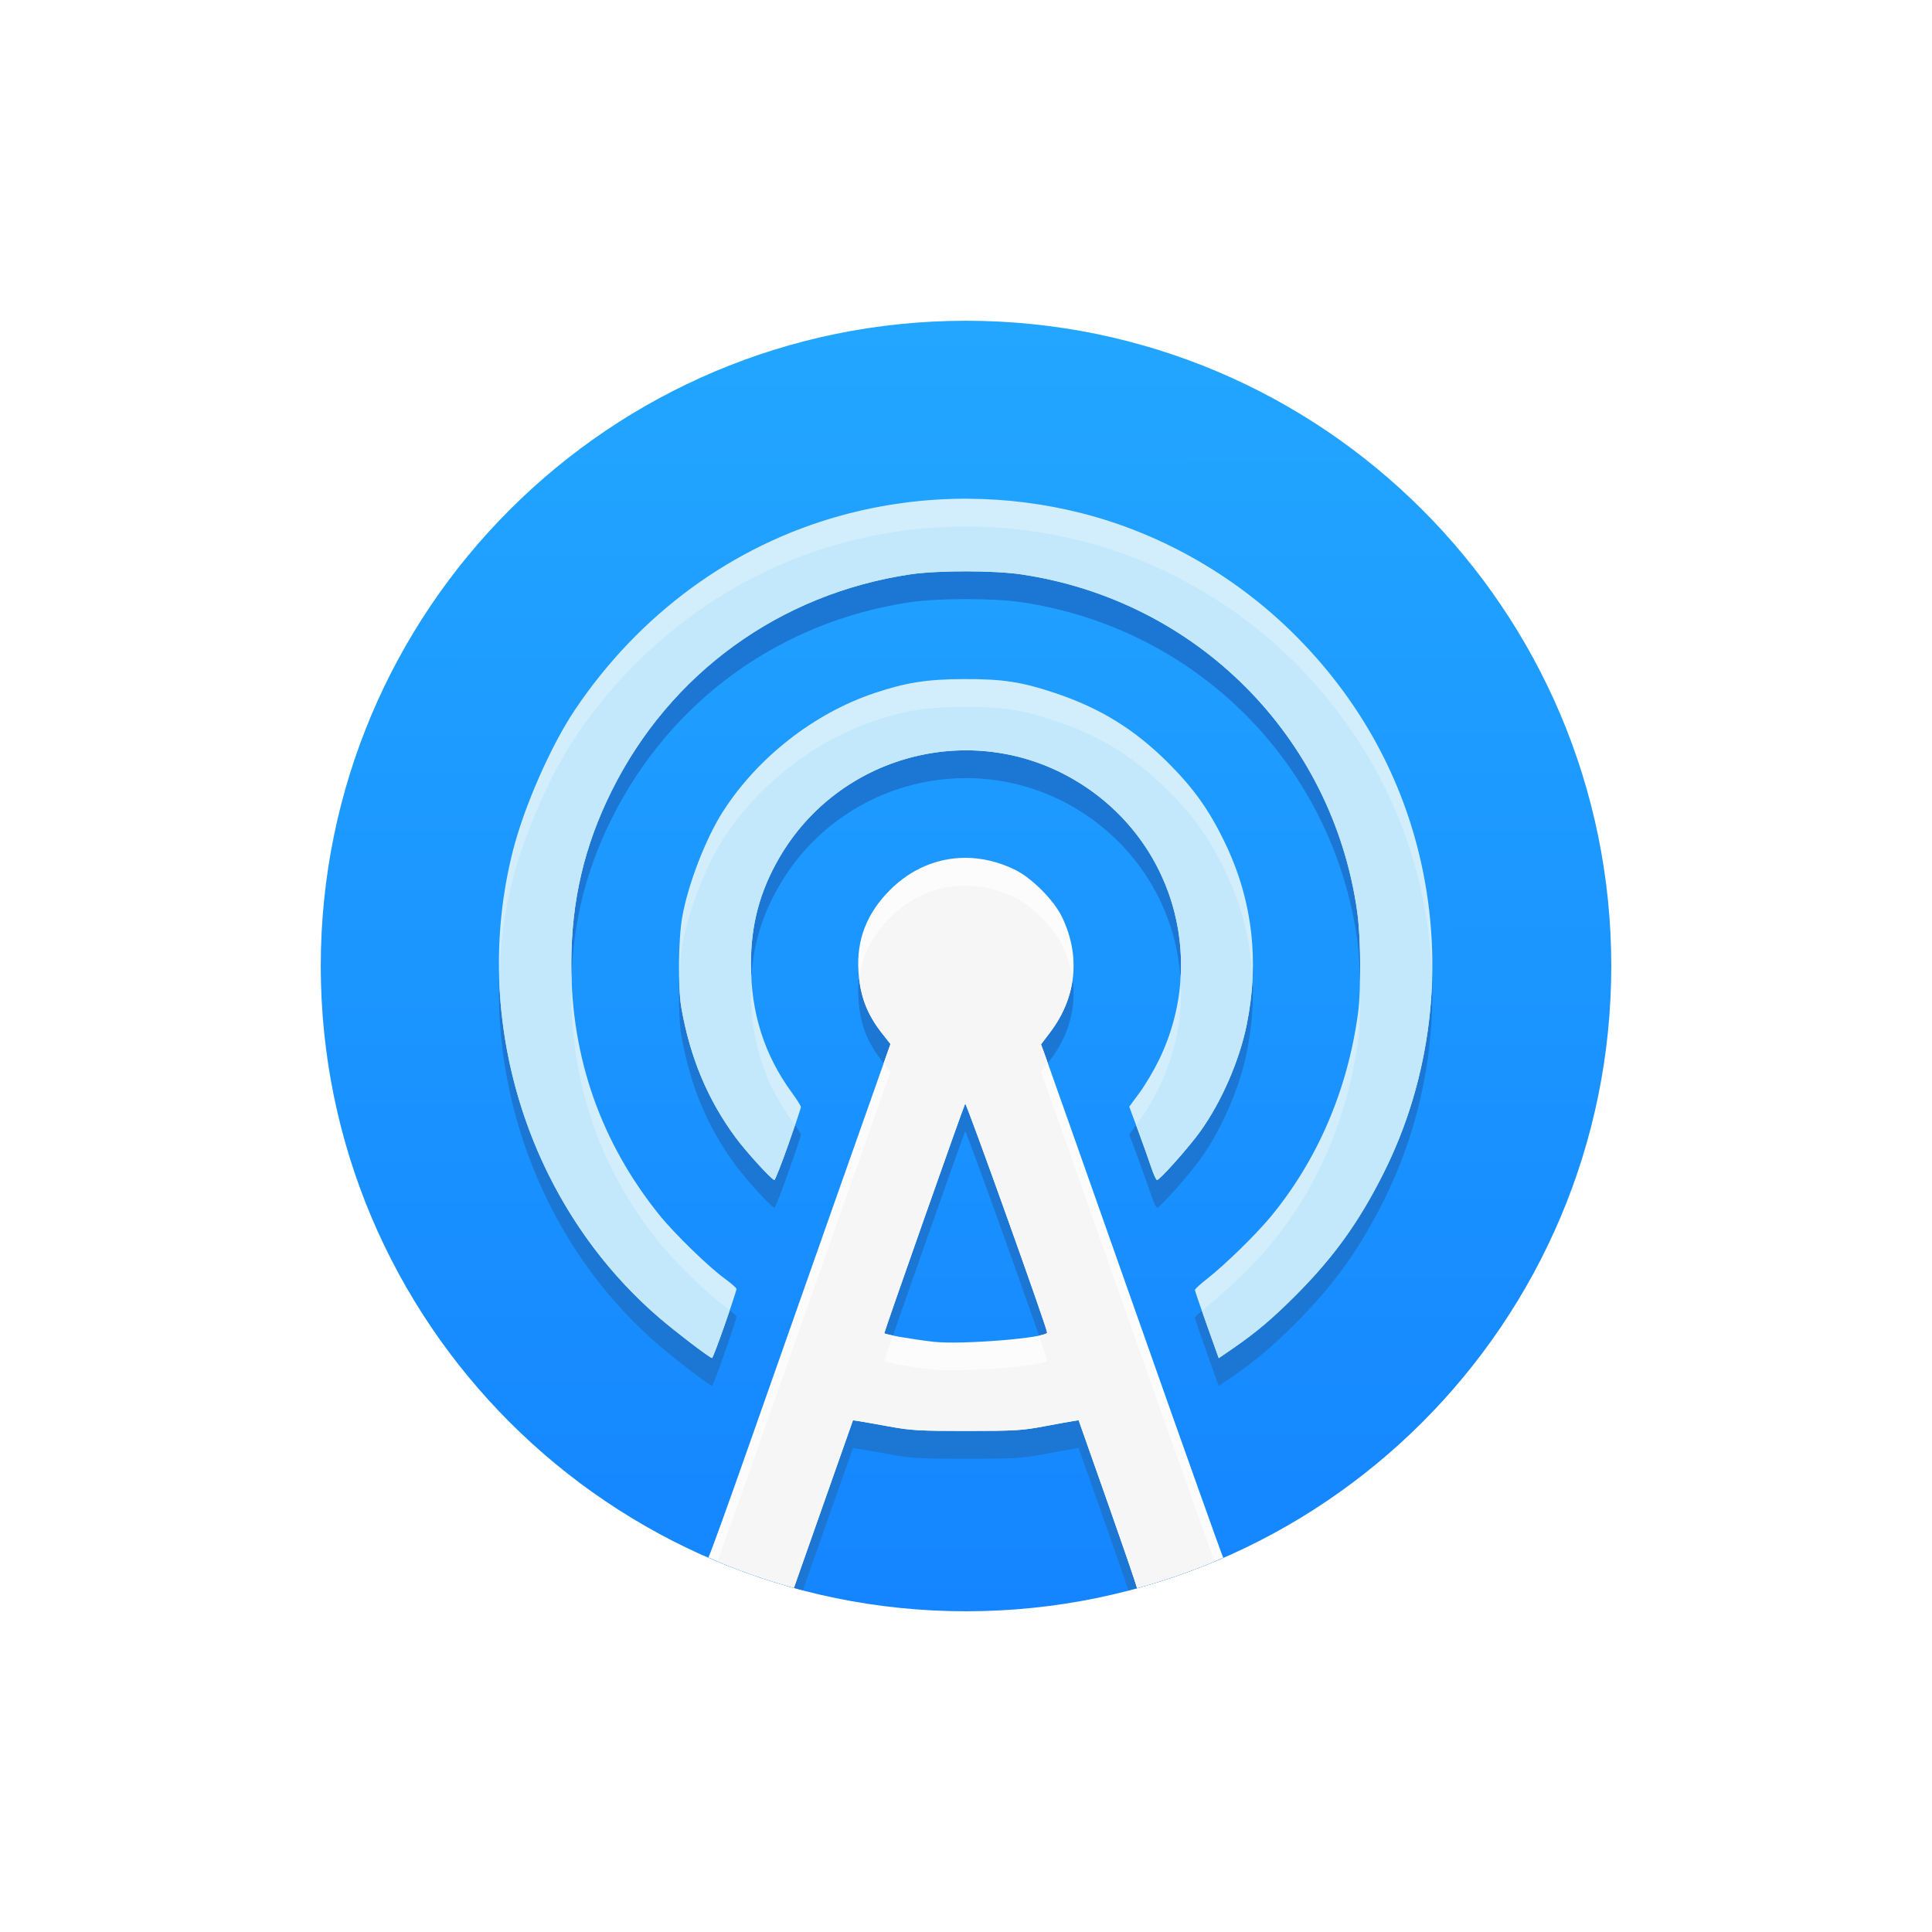
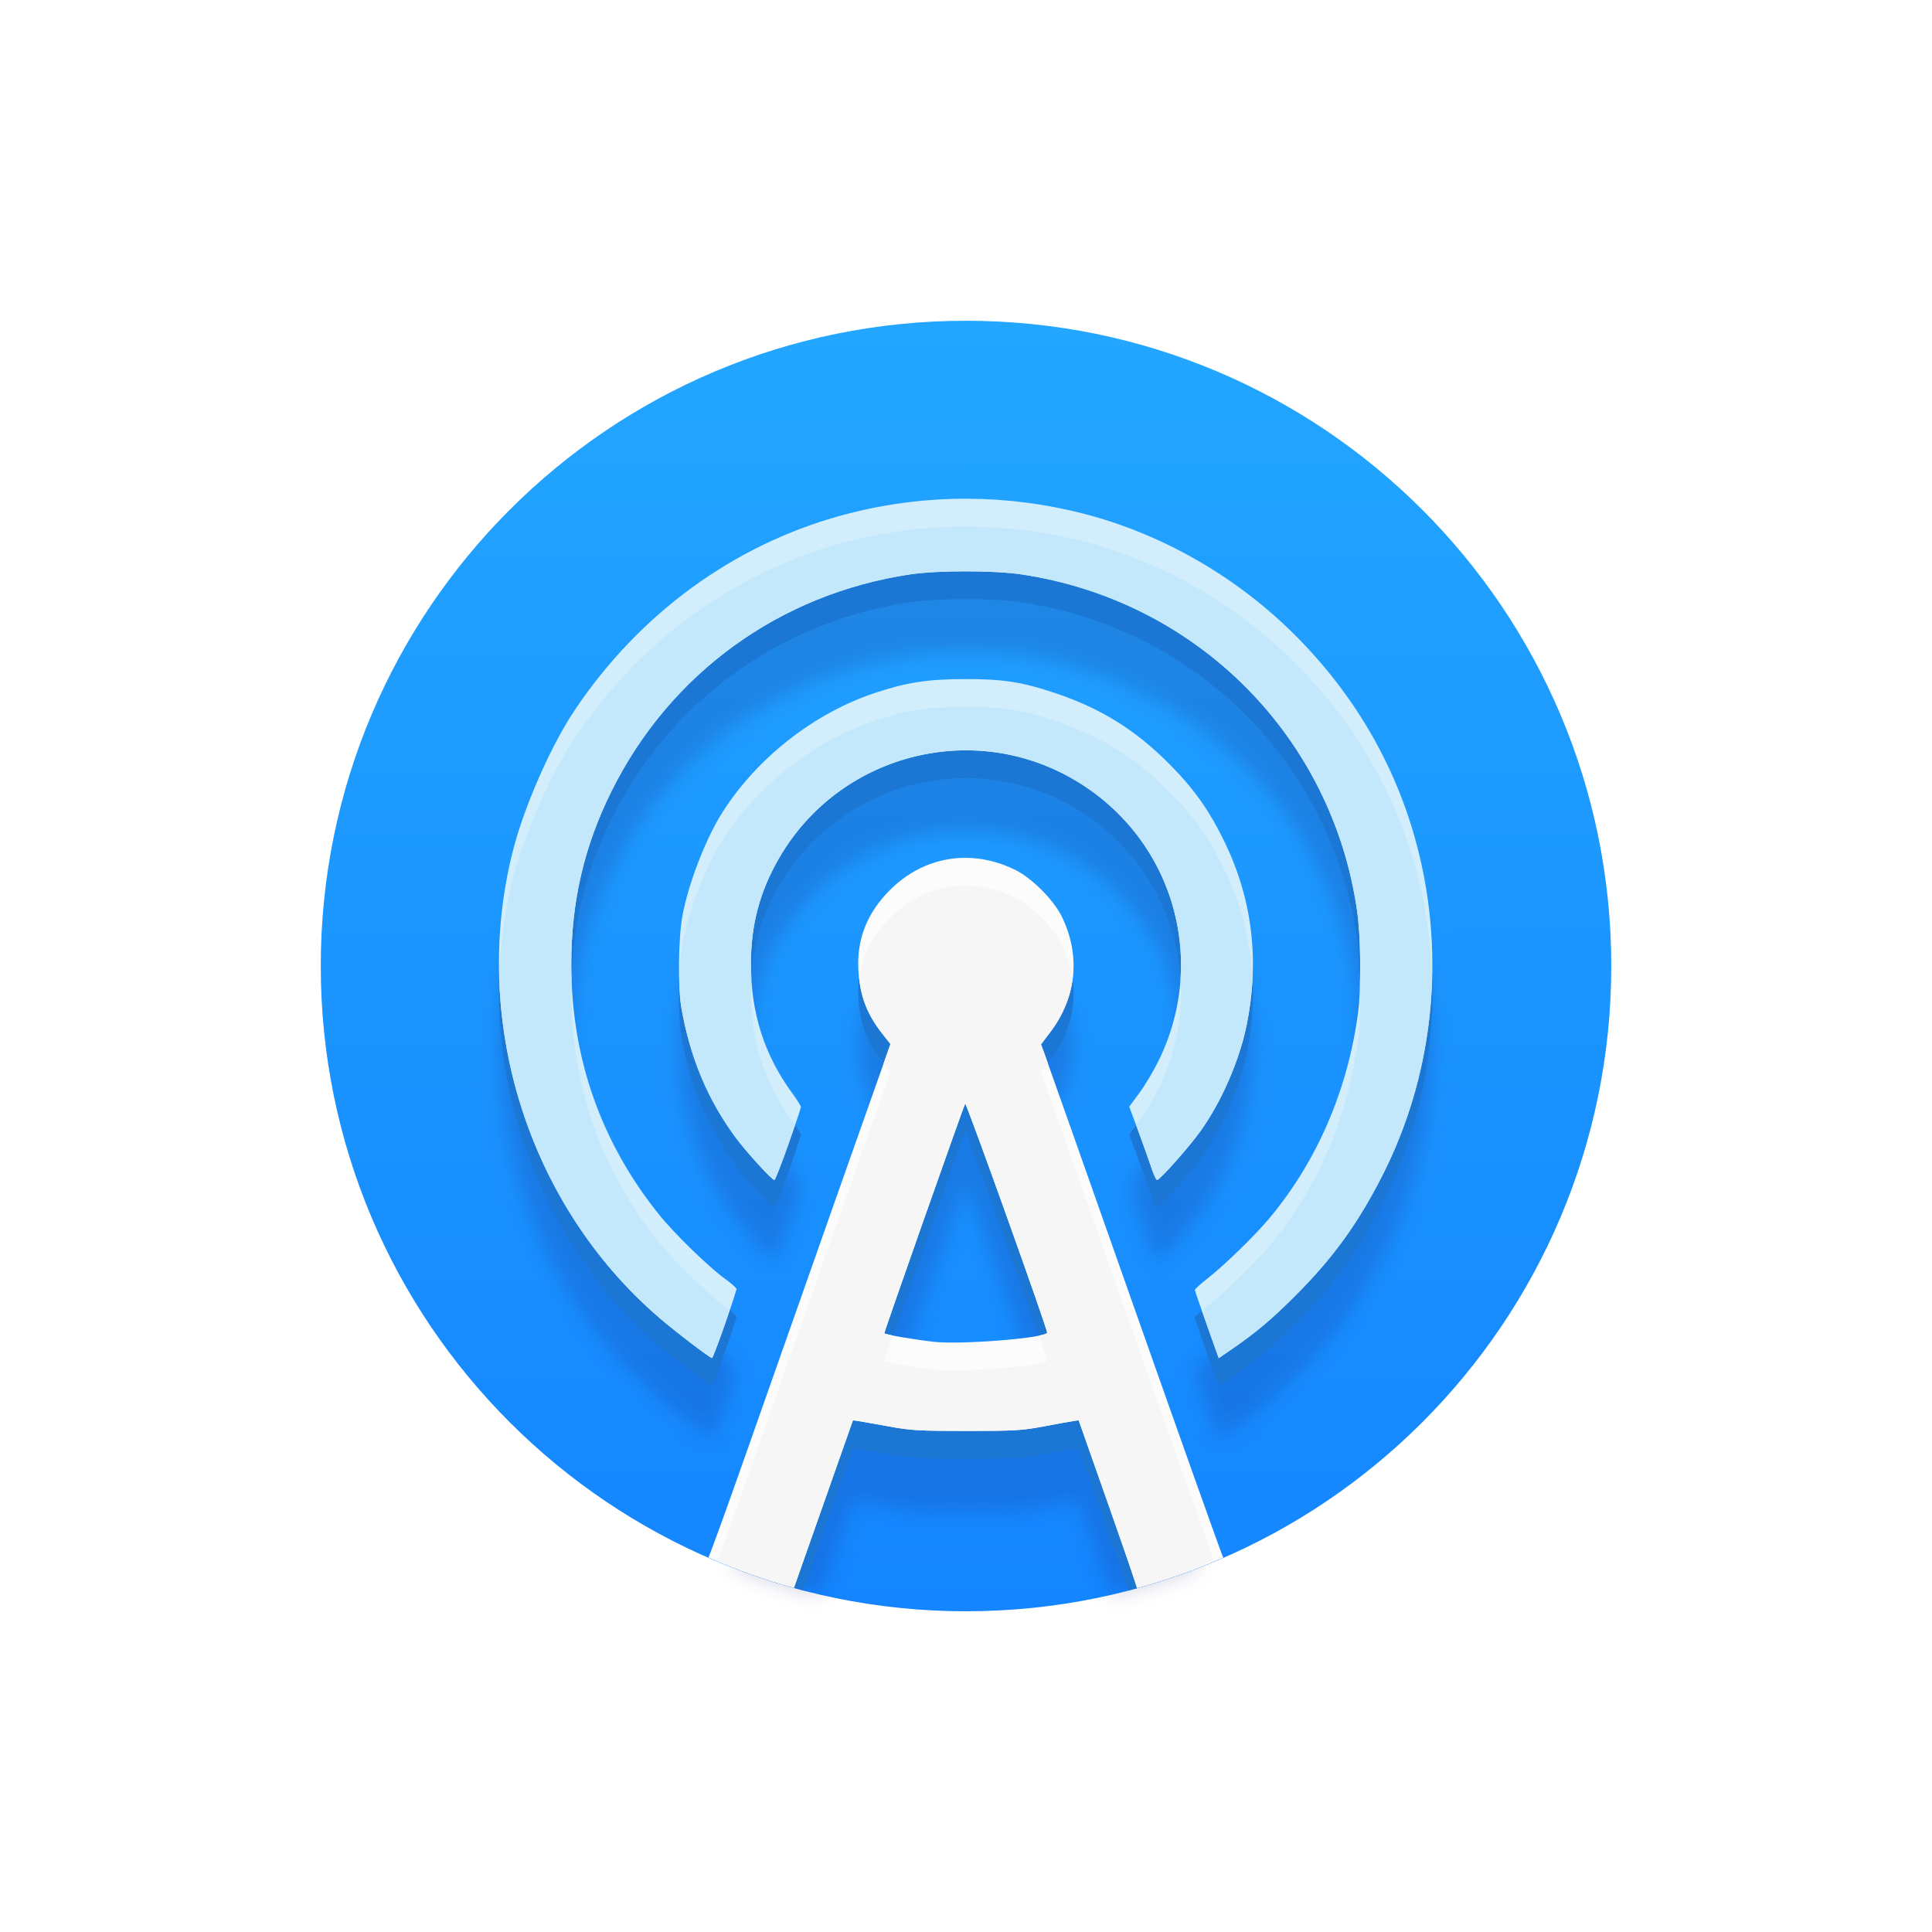
<svg xmlns="http://www.w3.org/2000/svg" width="1024" height="1024" version="1.1" viewBox="0 0 1024 1024">
  <defs>
    <linearGradient id="linearGradient868" x1="519.48" x2="519.95" y1="173.14" y2="852.63" gradientUnits="userSpaceOnUse">
      <stop stop-color="#22a6ff" offset="0" />
      <stop stop-color="#1485ff" offset="1" />
    </linearGradient>
+     <filter id="filter888" color-interpolation-filters="sRGB">
+       <feGaussianBlur result="blur" stdDeviation="5 5" />
+     </filter>
+     <filter id="filter892" color-interpolation-filters="sRGB">
+       <feGaussianBlur result="blur" stdDeviation="5 5" />
+     </filter>
  </defs>
  <circle cx="512.01" cy="512.01" r="342" fill="url(#linearGradient868)" />
-   <path d="m513.46 279.05c-22.846-0.144-45.696 2.852-67.926 8.982-56.998 15.715-106.74 52.094-140.91 103.06-12.581 18.762-26.745 50.943-32.711 74.316-22.905 89.742 7.898 188.06 77.672 247.91 8.798 7.548 26.622 21.134 27.806 21.197 0.313 0.016 3.37-7.991 6.794-17.795 3.424-9.804 6.204-18.277 6.178-18.83-0.028-0.552-2.855-3.038-6.285-5.523-8.484-6.146-26.673-23.849-34.568-33.642-30.974-38.423-46.746-83.345-46.714-133.06 0.021-33.251 6.8-62.358 21.34-91.637 31.003-62.434 89.115-104.58 158.41-114.89 14.416-2.143 44.272-2.131 58.785 0.024 92.845 13.787 164.72 85.839 177.96 178.38 2.013 14.073 2.247 41.005 0.471 54.23-5.479 40.791-21.701 78.38-46.803 108.46-7.721 9.251-23.765 24.884-32.866 32.024-3.727 2.924-6.775 5.687-6.775 6.14 0 0.453 2.844 8.779 6.319 18.504l6.319 17.684 7.483-5.145c12.255-8.423 20.875-15.704 33.128-27.975 20.292-20.324 33.622-38.843 46.714-64.897 25.283-50.327 32.372-109.18 19.868-164.94-9.989-44.545-31.866-84.556-64.526-118.03-31.592-32.375-72.055-55.86-115.1-66.816-19.727-5.02-39.884-7.592-60.04-7.718zm-2.629 95.593c-19.297 0.062-30.581 1.826-47.229 7.386-32.077 10.71-62.072 34.155-80.468 62.889-9.05 14.138-18.403 38.337-21.503 55.634-2.109 11.772-2.385 37.529-0.516 48.203 4.652 26.57 13.976 48.851 28.877 69.009 5.609 7.587 19.126 22.378 20.45 22.378 0.412 0 3.745-8.473 7.408-18.83 3.663-10.356 6.657-19.291 6.653-19.855-3e-3 -0.564-2.195-4.03-4.871-7.702-14.564-19.984-21.614-42.179-21.629-68.095-0.012-20.827 4.74-38.589 15.082-56.375 31.572-54.29 101.2-72.984 155.47-41.737 52.379 30.153 72.139 94.382 45.785 148.83-2.673 5.523-7.325 13.385-10.337 17.471l-5.478 7.43 4.689 12.655c2.579 6.96 5.696 15.706 6.93 19.434 1.234 3.728 2.629 6.778 3.099 6.778 1.484 0 16.986-17.423 23.042-25.898 11.196-15.667 20.697-37.555 24.504-56.451 6.829-33.889 3.002-66.096-11.421-96.144-8.316-17.325-16.512-28.899-30.082-42.473-17.843-17.849-36.087-29.12-60.161-37.165-17.656-5.901-27.718-7.436-48.291-7.37z" fill="#1c76d3" />
-   <path d="m513.46 264.33c-22.846-0.144-45.696 2.852-67.926 8.982-56.998 15.715-106.74 52.094-140.91 103.06-12.581 18.762-26.745 50.943-32.711 74.316-22.905 89.742 7.898 188.06 77.672 247.91 8.798 7.548 26.622 21.134 27.806 21.197 0.313 0.016 3.37-7.991 6.794-17.795 3.424-9.804 6.204-18.277 6.178-18.83-0.028-0.552-2.855-3.038-6.285-5.523-8.484-6.146-26.673-23.849-34.568-33.642-30.974-38.423-46.746-83.345-46.714-133.06 0.021-33.251 6.8-62.358 21.34-91.637 31.003-62.434 89.115-104.58 158.41-114.89 14.416-2.143 44.272-2.131 58.785 0.025 92.845 13.787 164.72 85.839 177.96 178.38 2.013 14.073 2.247 41.005 0.471 54.23-5.479 40.791-21.701 78.38-46.803 108.46-7.721 9.251-23.765 24.884-32.866 32.024-3.727 2.924-6.775 5.687-6.775 6.14 0 0.453 2.844 8.779 6.319 18.504l6.319 17.684 7.483-5.145c12.255-8.423 20.875-15.704 33.128-27.975 20.292-20.324 33.622-38.843 46.714-64.897 25.283-50.327 32.372-109.18 19.868-164.94-9.989-44.545-31.866-84.556-64.526-118.03-31.592-32.375-72.055-55.86-115.1-66.816-19.727-5.02-39.884-7.592-60.04-7.718zm-2.629 95.593c-19.297 0.062-30.581 1.826-47.229 7.386-32.077 10.71-62.072 34.155-80.468 62.889-9.05 14.138-18.403 38.337-21.503 55.634-2.109 11.772-2.385 37.529-0.516 48.203 4.652 26.57 13.976 48.851 28.877 69.009 5.609 7.587 19.126 22.378 20.45 22.378 0.412 0 3.745-8.473 7.408-18.83 3.663-10.356 6.657-19.291 6.653-19.855-3e-3 -0.564-2.195-4.03-4.871-7.702-14.564-19.984-21.614-42.179-21.629-68.095-0.012-20.827 4.74-38.589 15.082-56.375 31.572-54.29 101.2-72.984 155.47-41.737 52.379 30.153 72.139 94.382 45.785 148.83-2.673 5.523-7.325 13.385-10.337 17.471l-5.478 7.43 4.689 12.655c2.579 6.96 5.696 15.706 6.93 19.434 1.234 3.728 2.629 6.778 3.099 6.778 1.484 0 16.986-17.423 23.042-25.898 11.196-15.667 20.697-37.555 24.504-56.451 6.829-33.889 3.002-66.096-11.421-96.144-8.316-17.325-16.512-28.899-30.082-42.473-17.843-17.849-36.087-29.12-60.161-37.165-17.656-5.901-27.718-7.436-48.291-7.37z" fill="#d2eefc" />
-   <path d="m513.46 279.05c-22.846-0.144-45.696 2.852-67.93 8.982-56.998 15.715-106.74 52.094-140.91 103.06-12.581 18.762-26.741 50.939-32.707 74.312-4.444 17.413-6.84 35.149-7.348 52.866 2.113 68.526 32.539 135.3 85.023 180.32 8.798 7.548 26.619 21.14 27.804 21.202 0.313 0.016 3.366-7.996 6.79-17.8 1-2.862 1.726-5.049 2.562-7.521-0.865-0.697-1.629-1.356-2.664-2.106-8.484-6.146-26.675-23.849-34.57-33.643-30.974-38.423-46.742-83.345-46.71-133.06 1e-3 -2.125 0.108-4.187 0.165-6.279-0.101-2.802-0.167-5.614-0.165-8.448 0.021-33.251 6.796-62.362 21.336-91.637 31.003-62.434 89.119-104.58 158.41-114.89 14.416-2.143 44.276-2.124 58.789 0.031 92.845 13.787 164.72 85.831 177.96 178.37 1.35 9.439 1.821 24.5 1.501 37.494 0.273 11.678-2e-3 23.811-1.029 31.458-5.479 40.791-21.705 78.384-46.807 108.46-7.721 9.251-23.764 24.883-32.865 32.024-1.184 0.929-2.07 1.711-3.041 2.538 0.848 2.427 1.578 4.56 2.586 7.379l6.318 17.69 7.481-5.147c12.255-8.423 20.879-15.705 33.132-27.976 20.292-20.324 33.621-38.841 46.71-64.897 15.919-31.687 24.608-66.764 25.753-102.31-0.427-16.043-2.341-32.104-5.886-47.913-9.989-44.545-31.867-84.56-64.526-118.03-31.592-32.375-72.055-55.86-115.1-66.812-19.727-5.02-39.882-7.59-60.04-7.717zm-2.625 95.593c-19.297 0.062-30.588 1.827-47.237 7.387-32.077 10.71-62.068 34.157-80.464 62.893-9.05 14.138-18.401 38.333-21.501 55.63-0.878 4.897-1.359 12.324-1.58 19.969 0.177 5.319 0.484 10.22 1.061 13.517 4.652 26.57 13.979 48.851 28.88 69.005 5.609 7.587 19.124 22.374 20.448 22.374 0.412 0 3.748-8.473 7.411-18.829 1.381-3.906 2.478-7.127 3.544-10.255-0.595-0.871-1.081-1.634-1.768-2.578-14.564-19.984-21.612-42.179-21.627-68.095-2e-3 -2.686 0.085-5.323 0.244-7.914-0.113-2.253-0.242-4.502-0.244-6.814-0.012-20.827 4.739-38.585 15.08-56.371 31.572-54.29 101.2-72.98 155.48-41.737 38.961 22.429 59.851 63.714 57.163 105.8 1.274 19.22-2.334 39.056-11.379 57.747-2.673 5.523-7.321 13.391-10.334 17.478l-1.847 2.507 1.053 2.853c2.579 6.96 5.697 15.706 6.931 19.434 1.234 3.728 2.626 6.782 3.096 6.782 1.484 0 16.986-17.427 23.042-25.902 11.196-15.667 20.704-37.553 24.511-56.447 1.667-8.271 2.683-16.439 3.081-24.503-0.942-19.695-5.763-38.705-14.507-56.918-8.316-17.325-16.513-28.901-30.083-42.477-17.843-17.849-36.084-29.118-60.157-37.163-17.656-5.901-27.715-7.437-48.291-7.371z" fill="#c3e8fb" />
-   <path d="m511.53 469.4c-14.584 0.016-28.608 5.822-39.843 17.061-12.334 12.338-17.811 26.524-16.684 43.197 0.894 13.212 4.564 22.738 12.739 33.085l4.22 5.344-3.057 8.652c-1.681 4.76-14.309 40.514-28.063 79.45-13.754 38.94-34.007 96.438-45.008 127.77-6.388 18.198-11.785 33.226-15.591 43.608a342 342 0 0 0 45.29 15.293l0.063-0.173c2.759-7.85 9.849-27.977 15.756-44.73l10.735-30.46 3.033 0.448c1.668 0.248 8.908 1.52 16.086 2.829 11.722 2.138 15.909 2.386 41.157 2.381 25.3-8e-3 29.365-0.242 40.658-2.373 6.902-1.302 13.928-2.575 15.615-2.829l3.073-0.464 15.686 44.509c4.403 12.497 7.982 22.851 10.751 30.947a342 342 0 0 0 45.523-15.34c-7.436-20.627-23.483-65.782-42.32-119.19-25.421-72.079-46.976-133.1-47.905-135.6l-1.69-4.542 4.92-6.499c13.968-18.464 16.174-40.57 6.114-61.187-4.353-8.921-15.963-20.533-24.88-24.888-8.678-4.238-17.631-6.313-26.381-6.303zm0.032 130.26c0.565-0.757 43.374 118.85 43.443 121.38 0.077 2.836-45.7 6.54-60.205 4.872-11.533-1.326-26.098-3.88-26.098-4.574 0-0.998 42.035-120.34 42.859-121.68z" fill="#1c76d3" />
-   <path d="m511.53 454.67c-14.584 0.016-28.603 5.825-39.838 17.064-12.334 12.338-17.813 26.526-16.685 43.201 0.894 13.212 4.56 22.732 12.735 33.079l4.223 5.345-3.056 8.656c-1.681 4.76-14.31 40.514-28.065 79.45-13.754 38.94-34.007 96.438-45.008 127.77-9.999 28.485-18.579 52.198-20.351 56.298 14.713 6.406 29.858 11.768 45.322 16.048l4.786-13.617c2.759-7.85 9.849-27.981 15.756-44.734l10.741-30.46 3.032 0.45c1.668 0.248 8.906 1.521 16.084 2.831 11.722 2.138 15.913 2.379 41.161 2.375 25.3-8e-3 29.363-0.241 40.658-2.372 6.902-1.302 13.93-2.576 15.617-2.831l3.069-0.462 15.684 44.509c7.999 22.704 14.512 41.676 15.273 44.461 15.63-4.297 30.934-9.699 45.797-16.166-0.074-8e-3 -0.13-0.024-0.159-0.054-0.402-0.426-21.531-59.746-46.951-131.83-25.421-72.079-46.98-133.1-47.909-135.6l-1.69-4.543 4.92-6.503c13.968-18.464 16.178-40.566 6.117-61.183-4.353-8.921-15.963-20.536-24.881-24.891-8.678-4.238-17.633-6.313-26.383-6.303zm0.028 130.24c0.53-0.858 43.378 118.86 43.447 121.39 0.077 2.836-45.7 6.54-60.205 4.871-11.533-1.326-26.1-3.878-26.1-4.573 0-0.998 42.043-120.37 42.859-121.69z" fill="#fcfcfc" />
-   <path d="m511.53 469.4c-14.584 0.016-28.608 5.822-39.843 17.061-9.435 9.438-14.831 19.971-16.354 31.859 1.273 11.484 4.955 20.264 12.409 29.697l4.22 5.344-3.057 8.66c-0.032 0.091-0.494 1.403-0.534 1.517l3.591 4.55-3.057 8.652c-1.681 4.76-14.309 40.514-28.063 79.45-13.754 38.94-34.007 96.438-45.008 127.77-6.381 18.179-11.77 33.18-15.576 43.559 2.111 0.881 4.215 1.786 6.342 2.625 3.679 1.45 7.378 2.836 11.104 4.157 0.052 0.02 0.105 0.036 0.157 0.055 3.779 1.338 7.586 2.615 11.411 3.819 3.825 1.205 7.67 2.341 11.536 3.411l4.786-13.619c2.759-7.85 9.849-27.977 15.756-44.73l10.735-30.46 3.033 0.448c1.668 0.248 8.908 1.52 16.086 2.829 11.722 2.138 15.909 2.378 41.157 2.373 25.3-8e-3 29.365-0.242 40.658-2.373 6.902-1.302 13.928-2.575 15.615-2.829l3.073-0.464 15.686 44.509c7.999 22.704 14.508 41.68 15.269 44.465a342 342 0 0 0 0.204-0.063c3.685-1.016 7.354-2.092 11.002-3.23a342 342 0 0 0 0.974-0.307c3.557-1.121 7.099-2.299 10.617-3.536a342 342 0 0 0 0.904-0.322c3.463-1.229 6.904-2.511 10.326-3.851a342 342 0 0 0 0.094-0.04 342 342 0 0 0 0.998-0.393c1.969-0.779 3.916-1.613 5.87-2.428-7.439-20.636-23.474-65.762-42.304-119.15-25.421-72.079-46.976-133.1-47.905-135.6l-1.69-4.542 3.607-4.762c-0.102-0.283-1.88-5.315-1.917-5.415l-1.69-4.542 4.92-6.507c6.561-8.672 10.492-18.151 11.811-27.898-0.842-6.229-2.72-12.46-5.697-18.562-4.353-8.921-15.963-20.533-24.88-24.888-8.678-4.238-17.631-6.313-26.381-6.303zm0.032 115.54c0.565-0.757 43.374 118.85 43.443 121.38 0.012 0.51-1.822 1.049-4.33 1.58 2.476 7.194 4.317 12.671 4.33 13.148 0.077 2.836-45.7 6.54-60.205 4.872-11.533-1.326-26.098-3.88-26.098-4.574 0-0.175 2.475-7.316 4.605-13.477-2.62-0.536-4.605-1.016-4.605-1.25 0-0.998 42.035-120.33 42.859-121.67z" fill="#f6f6f6" />
+   <path d="m511.53 497.4.002.004c-14.584.016-28.607 5.822-39.842 17.061-12.334 12.338-17.811 26.524-16.684 43.197.894 13.212 4.563 22.737 12.738 33.084l4.221 5.344-3.059 8.652c-1.681 4.76-14.308 40.515-28.062 79.451-13.754 38.94-34.007 96.438-45.008 127.77-2.477 7.055-4.651 13.162-6.795 19.178a342 342 0 0045.559 13.996c2.533-7.189 4.222-11.994 6.754-19.176l10.734-30.459 3.035.447c1.668.248 8.908 1.519 16.086 2.828 11.722 2.138 15.908 2.385 41.156 2.381 25.3-.008 29.365-.242 40.658-2.373 6.902-1.302 13.928-2.574 15.615-2.828l3.072-.465 15.686 44.51c.667 1.892 1.183 3.392 1.812 5.186a342 342 0 0045.713-14.023c-8.473-23.762-20.236-56.938-33.57-94.744-25.421-72.079-46.977-133.1-47.906-135.6l-1.689-4.541 4.92-6.5c13.968-18.464 16.173-40.569 6.113-61.186-4.353-8.921-15.962-20.534-24.879-24.889-8.678-4.238-17.631-6.313-26.381-6.303zm.033 130.26.002.002c.565-.757 43.374 118.85 43.443 121.38.077 2.836-45.7 6.541-60.205 4.873-11.533-1.326-26.098-3.88-26.098-4.574 0-.998 42.033-120.34 42.857-121.68z" fill="#1a237e" fill-opacity=".2" filter="url(#filter888)" />
+   <path d="m513.46 307.05c-22.846-.144-45.696 2.852-67.926 8.982-56.998 15.715-106.74 52.094-140.91 103.06-12.581 18.762-26.745 50.943-32.711 74.316-22.905 89.742 7.898 188.06 77.672 247.91 8.798 7.548 26.622 21.134 27.806 21.197.313.016 3.37-7.991 6.794-17.795 3.424-9.804 6.204-18.277 6.178-18.83-.028-.552-2.855-3.038-6.285-5.523-8.484-6.146-26.673-23.849-34.568-33.642-30.974-38.423-46.746-83.345-46.714-133.06.021-33.251 6.8-62.358 21.34-91.637 31.003-62.434 89.115-104.58 158.41-114.89 14.416-2.143 44.272-2.131 58.785.024 92.845 13.787 164.72 85.839 177.96 178.38 2.013 14.073 2.247 41.005.471 54.23-5.479 40.791-21.701 78.38-46.803 108.46-7.721 9.251-23.765 24.884-32.866 32.024-3.727 2.924-6.775 5.687-6.775 6.14 0 .453 2.844 8.779 6.319 18.504l6.319 17.684 7.483-5.145c12.255-8.423 20.875-15.704 33.128-27.975 20.292-20.324 33.622-38.843 46.714-64.897 25.283-50.327 32.372-109.18 19.868-164.94-9.989-44.545-31.866-84.556-64.526-118.03-31.592-32.375-72.055-55.86-115.1-66.816-19.727-5.02-39.884-7.592-60.04-7.718zm-2.629 95.593c-19.297.062-30.581 1.826-47.229 7.386-32.077 10.71-62.072 34.155-80.468 62.889-9.05 14.138-18.403 38.337-21.503 55.634-2.109 11.772-2.385 37.529-.516 48.203 4.652 26.57 13.976 48.851 28.877 69.009 5.609 7.587 19.126 22.378 20.45 22.378.412 0 3.745-8.473 7.408-18.83 3.663-10.356 6.657-19.291 6.653-19.855-.003-.564-2.195-4.03-4.871-7.702-14.564-19.984-21.614-42.179-21.629-68.095-.012-20.827 4.74-38.589 15.082-56.375 31.572-54.29 101.2-72.984 155.47-41.737 52.379 30.153 72.139 94.382 45.785 148.83-2.673 5.523-7.325 13.385-10.337 17.471l-5.478 7.43 4.689 12.655c2.579 6.96 5.696 15.706 6.93 19.434 1.234 3.728 2.629 6.778 3.099 6.778 1.484 0 16.986-17.423 23.042-25.898 11.196-15.667 20.697-37.555 24.504-56.451 6.829-33.889 3.002-66.096-11.421-96.144-8.316-17.325-16.512-28.899-30.082-42.473-17.843-17.849-36.087-29.12-60.161-37.165-17.656-5.901-27.718-7.436-48.291-7.37z" fill="#1a237e" fill-opacity=".2" filter="url(#filter892)" />
+   <path d="m513.46 279.05c-22.846-.144-45.696 2.852-67.926 8.982-56.998 15.715-106.74 52.094-140.91 103.06-12.581 18.762-26.745 50.943-32.711 74.316-22.905 89.742 7.898 188.06 77.672 247.91 8.798 7.548 26.622 21.134 27.806 21.197.313.016 3.37-7.991 6.794-17.795 3.424-9.804 6.204-18.277 6.178-18.83-.028-.552-2.855-3.038-6.285-5.523-8.484-6.146-26.673-23.849-34.568-33.642-30.974-38.423-46.746-83.345-46.714-133.06.021-33.251 6.8-62.358 21.34-91.637 31.003-62.434 89.115-104.58 158.41-114.89 14.416-2.143 44.272-2.131 58.785.024 92.845 13.787 164.72 85.839 177.96 178.38 2.013 14.073 2.247 41.005.471 54.23-5.479 40.791-21.701 78.38-46.803 108.46-7.721 9.251-23.765 24.884-32.866 32.024-3.727 2.924-6.775 5.687-6.775 6.14 0 .453 2.844 8.779 6.319 18.504l6.319 17.684 7.483-5.145c12.255-8.423 20.875-15.704 33.128-27.975 20.292-20.324 33.622-38.843 46.714-64.897 25.283-50.327 32.372-109.18 19.868-164.94-9.989-44.545-31.866-84.556-64.526-118.03-31.592-32.375-72.055-55.86-115.1-66.816-19.727-5.02-39.884-7.592-60.04-7.718zm-2.629 95.593c-19.297.062-30.581 1.826-47.229 7.386-32.077 10.71-62.072 34.155-80.468 62.889-9.05 14.138-18.403 38.337-21.503 55.634-2.109 11.772-2.385 37.529-.516 48.203 4.652 26.57 13.976 48.851 28.877 69.009 5.609 7.587 19.126 22.378 20.45 22.378.412 0 3.745-8.473 7.408-18.83 3.663-10.356 6.657-19.291 6.653-19.855-.003-.564-2.195-4.03-4.871-7.702-14.564-19.984-21.614-42.179-21.629-68.095-.012-20.827 4.74-38.589 15.082-56.375 31.572-54.29 101.2-72.984 155.47-41.737 52.379 30.153 72.139 94.382 45.785 148.83-2.673 5.523-7.325 13.385-10.337 17.471l-5.478 7.43 4.689 12.655c2.579 6.96 5.696 15.706 6.93 19.434 1.234 3.728 2.629 6.778 3.099 6.778 1.484 0 16.986-17.423 23.042-25.898 11.196-15.667 20.697-37.555 24.504-56.451 6.829-33.889 3.002-66.096-11.421-96.144-8.316-17.325-16.512-28.899-30.082-42.473-17.843-17.849-36.087-29.12-60.161-37.165-17.656-5.901-27.718-7.436-48.291-7.37z" fill="#1c76d3" />
+   <path d="m513.46 264.33c-22.846-.144-45.696 2.852-67.926 8.982-56.998 15.715-106.74 52.094-140.91 103.06-12.581 18.762-26.745 50.943-32.711 74.316-22.905 89.742 7.898 188.06 77.672 247.91 8.798 7.548 26.622 21.134 27.806 21.197.313.016 3.37-7.991 6.794-17.795 3.424-9.804 6.204-18.277 6.178-18.83-.028-.552-2.855-3.038-6.285-5.523-8.484-6.146-26.673-23.849-34.568-33.642-30.974-38.423-46.746-83.345-46.714-133.06.021-33.251 6.8-62.358 21.34-91.637 31.003-62.434 89.115-104.58 158.41-114.89 14.416-2.143 44.272-2.131 58.785.025 92.845 13.787 164.72 85.839 177.96 178.38 2.013 14.073 2.247 41.005.471 54.23-5.479 40.791-21.701 78.38-46.803 108.46-7.721 9.251-23.765 24.884-32.866 32.024-3.727 2.924-6.775 5.687-6.775 6.14 0 .453 2.844 8.779 6.319 18.504l6.319 17.684 7.483-5.145c12.255-8.423 20.875-15.704 33.128-27.975 20.292-20.324 33.622-38.843 46.714-64.897 25.283-50.327 32.372-109.18 19.868-164.94-9.989-44.545-31.866-84.556-64.526-118.03-31.592-32.375-72.055-55.86-115.1-66.816-19.727-5.02-39.884-7.592-60.04-7.718zm-2.629 95.593c-19.297.062-30.581 1.826-47.229 7.386-32.077 10.71-62.072 34.155-80.468 62.889-9.05 14.138-18.403 38.337-21.503 55.634-2.109 11.772-2.385 37.529-.516 48.203 4.652 26.57 13.976 48.851 28.877 69.009 5.609 7.587 19.126 22.378 20.45 22.378.412 0 3.745-8.473 7.408-18.83 3.663-10.356 6.657-19.291 6.653-19.855-.003-.564-2.195-4.03-4.871-7.702-14.564-19.984-21.614-42.179-21.629-68.095-.012-20.827 4.74-38.589 15.082-56.375 31.572-54.29 101.2-72.984 155.47-41.737 52.379 30.153 72.139 94.382 45.785 148.83-2.673 5.523-7.325 13.385-10.337 17.471l-5.478 7.43 4.689 12.655c2.579 6.96 5.696 15.706 6.93 19.434 1.234 3.728 2.629 6.778 3.099 6.778 1.484 0 16.986-17.423 23.042-25.898 11.196-15.667 20.697-37.555 24.504-56.451 6.829-33.889 3.002-66.096-11.421-96.144-8.316-17.325-16.512-28.899-30.082-42.473-17.843-17.849-36.087-29.12-60.161-37.165-17.656-5.901-27.718-7.436-48.291-7.37z" fill="#d2eefc" />
+   <path d="m513.46 279.05c-22.846-.144-45.696 2.852-67.93 8.982-56.998 15.715-106.74 52.094-140.91 103.06-12.581 18.762-26.741 50.939-32.707 74.312-4.444 17.413-6.84 35.149-7.348 52.866 2.113 68.526 32.539 135.3 85.023 180.32 8.798 7.548 26.619 21.14 27.804 21.202.313.016 3.366-7.996 6.79-17.8 1-2.862 1.726-5.049 2.562-7.521-.865-.697-1.629-1.356-2.664-2.106-8.484-6.146-26.675-23.849-34.57-33.643-30.974-38.423-46.742-83.345-46.71-133.06.001-2.125.108-4.187.165-6.279-.101-2.802-.167-5.614-.165-8.448.021-33.251 6.796-62.362 21.336-91.637 31.003-62.434 89.119-104.58 158.41-114.89 14.416-2.143 44.276-2.124 58.789.031 92.845 13.787 164.72 85.831 177.96 178.37 1.35 9.439 1.821 24.5 1.501 37.494.273 11.678-.002 23.811-1.029 31.458-5.479 40.791-21.705 78.384-46.807 108.46-7.721 9.251-23.764 24.883-32.865 32.024-1.184.929-2.07 1.711-3.041 2.538.848 2.427 1.578 4.56 2.586 7.379l6.318 17.69 7.481-5.147c12.255-8.423 20.879-15.705 33.132-27.976 20.292-20.324 33.621-38.841 46.71-64.897 15.919-31.687 24.608-66.764 25.753-102.31-.427-16.043-2.341-32.104-5.886-47.913-9.989-44.545-31.867-84.56-64.526-118.03-31.592-32.375-72.055-55.86-115.1-66.812-19.727-5.02-39.882-7.59-60.04-7.717zm-2.625 95.593c-19.297.062-30.588 1.827-47.237 7.387-32.077 10.71-62.068 34.157-80.464 62.893-9.05 14.138-18.401 38.333-21.501 55.63-.878 4.897-1.359 12.324-1.58 19.969.177 5.319.484 10.22 1.061 13.517 4.652 26.57 13.979 48.851 28.88 69.005 5.609 7.587 19.124 22.374 20.448 22.374.412 0 3.748-8.473 7.411-18.829 1.381-3.906 2.478-7.127 3.544-10.255-.595-.871-1.081-1.634-1.768-2.578-14.564-19.984-21.612-42.179-21.627-68.095-.002-2.686.085-5.323.244-7.914-.113-2.253-.242-4.502-.244-6.814-.012-20.827 4.739-38.585 15.08-56.371 31.572-54.29 101.2-72.98 155.48-41.737 38.961 22.429 59.851 63.714 57.163 105.8 1.274 19.22-2.334 39.056-11.379 57.747-2.673 5.523-7.321 13.391-10.334 17.478l-1.847 2.507 1.053 2.853c2.579 6.96 5.697 15.706 6.931 19.434 1.234 3.728 2.626 6.782 3.096 6.782 1.484 0 16.986-17.427 23.042-25.902 11.196-15.667 20.704-37.553 24.511-56.447 1.667-8.271 2.683-16.439 3.081-24.503-.942-19.695-5.763-38.705-14.507-56.918-8.316-17.325-16.513-28.901-30.083-42.477-17.843-17.849-36.084-29.118-60.157-37.163-17.656-5.901-27.715-7.437-48.291-7.371z" fill="#c3e8fb" />
+   <path d="m511.53 469.4c-14.584.016-28.608 5.822-39.843 17.061-12.334 12.338-17.811 26.524-16.684 43.197.894 13.212 4.564 22.738 12.739 33.085l4.22 5.344-3.057 8.652c-1.681 4.76-14.309 40.514-28.063 79.45-13.754 38.94-34.007 96.438-45.008 127.77-6.388 18.198-11.785 33.226-15.591 43.608a342 342 0 0045.29 15.293l.063-.173c2.759-7.85 9.849-27.977 15.756-44.73l10.735-30.46 3.033.448c1.668.248 8.908 1.52 16.086 2.829 11.722 2.138 15.909 2.386 41.157 2.381 25.3-.008 29.365-.242 40.658-2.373 6.902-1.302 13.928-2.575 15.615-2.829l3.073-.464 15.686 44.509c4.403 12.497 7.982 22.851 10.751 30.947a342 342 0 0045.523-15.34c-7.436-20.627-23.483-65.782-42.32-119.19-25.421-72.079-46.976-133.1-47.905-135.6l-1.69-4.542 4.92-6.499c13.968-18.464 16.174-40.57 6.114-61.187-4.353-8.921-15.963-20.533-24.88-24.888-8.678-4.238-17.631-6.313-26.381-6.303zm.032 130.26c.565-.757 43.374 118.85 43.443 121.38.077 2.836-45.7 6.54-60.205 4.872-11.533-1.326-26.098-3.88-26.098-4.574 0-.998 42.035-120.34 42.859-121.68z" fill="#1c76d3" />
+   <path d="m511.53 454.67c-14.584.016-28.603 5.825-39.838 17.064-12.334 12.338-17.813 26.526-16.685 43.201.894 13.212 4.56 22.732 12.735 33.079l4.223 5.345-3.056 8.656c-1.681 4.76-14.31 40.514-28.065 79.45-13.754 38.94-34.007 96.438-45.008 127.77-9.999 28.485-18.579 52.198-20.351 56.298 14.713 6.406 29.858 11.768 45.322 16.048l4.786-13.617c2.759-7.85 9.849-27.981 15.756-44.734l10.741-30.46 3.032.45c1.668.248 8.906 1.521 16.084 2.831 11.722 2.138 15.913 2.379 41.161 2.375 25.3-.008 29.363-.241 40.658-2.372 6.902-1.302 13.93-2.576 15.617-2.831l3.069-.462 15.684 44.509c7.999 22.704 14.512 41.676 15.273 44.461 15.63-4.297 30.934-9.699 45.797-16.166-.074-.008-.13-.024-.159-.054-.402-.426-21.531-59.746-46.951-131.83-25.421-72.079-46.98-133.1-47.909-135.6l-1.69-4.543 4.92-6.503c13.968-18.464 16.178-40.566 6.117-61.183-4.353-8.921-15.963-20.536-24.881-24.891-8.678-4.238-17.633-6.313-26.383-6.303zm.028 130.24c.53-.858 43.378 118.86 43.447 121.39.077 2.836-45.7 6.54-60.205 4.871-11.533-1.326-26.1-3.878-26.1-4.573 0-.998 42.043-120.37 42.859-121.69z" fill="#fcfcfc" />
+   <path d="m511.53 469.4c-14.584.016-28.608 5.822-39.843 17.061-9.435 9.438-14.831 19.971-16.354 31.859 1.273 11.484 4.955 20.264 12.409 29.697l4.22 5.344-3.057 8.66c-.032.091-.494 1.403-.534 1.517l3.591 4.55-3.057 8.652c-1.681 4.76-14.309 40.514-28.063 79.45-13.754 38.94-34.007 96.438-45.008 127.77-6.381 18.179-11.77 33.18-15.576 43.559 2.111.881 4.215 1.786 6.342 2.625 3.679 1.45 7.378 2.836 11.104 4.157.052.02.105.036.157.055 3.779 1.338 7.586 2.615 11.411 3.819 3.825 1.205 7.67 2.341 11.536 3.411l4.786-13.619c2.759-7.85 9.849-27.977 15.756-44.73l10.735-30.46 3.033.448c1.668.248 8.908 1.52 16.086 2.829 11.722 2.138 15.909 2.378 41.157 2.373 25.3-.008 29.365-.242 40.658-2.373 6.902-1.302 13.928-2.575 15.615-2.829l3.073-.464 15.686 44.509c7.999 22.704 14.508 41.68 15.269 44.465a342 342 0 00.204-.063c3.685-1.016 7.354-2.092 11.002-3.23a342 342 0 00.974-.307c3.557-1.121 7.099-2.299 10.617-3.536a342 342 0 00.904-.322c3.463-1.229 6.904-2.511 10.326-3.851a342 342 0 00.094-.04 342 342 0 00.998-.393c1.969-.779 3.916-1.613 5.87-2.428-7.439-20.636-23.474-65.762-42.304-119.15-25.421-72.079-46.976-133.1-47.905-135.6l-1.69-4.542 3.607-4.762c-.102-.283-1.88-5.315-1.917-5.415l-1.69-4.542 4.92-6.507c6.561-8.672 10.492-18.151 11.811-27.898-.842-6.229-2.72-12.46-5.697-18.562-4.353-8.921-15.963-20.533-24.88-24.888-8.678-4.238-17.631-6.313-26.381-6.303zm.032 115.54c.565-.757 43.374 118.85 43.443 121.38.012.51-1.822 1.049-4.33 1.58 2.476 7.194 4.317 12.671 4.33 13.148.077 2.836-45.7 6.54-60.205 4.872-11.533-1.326-26.098-3.88-26.098-4.574 0-.175 2.475-7.316 4.605-13.477-2.62-.536-4.605-1.016-4.605-1.25 0-.998 42.035-120.33 42.859-121.67z" fill="#f6f6f6" />
</svg>
